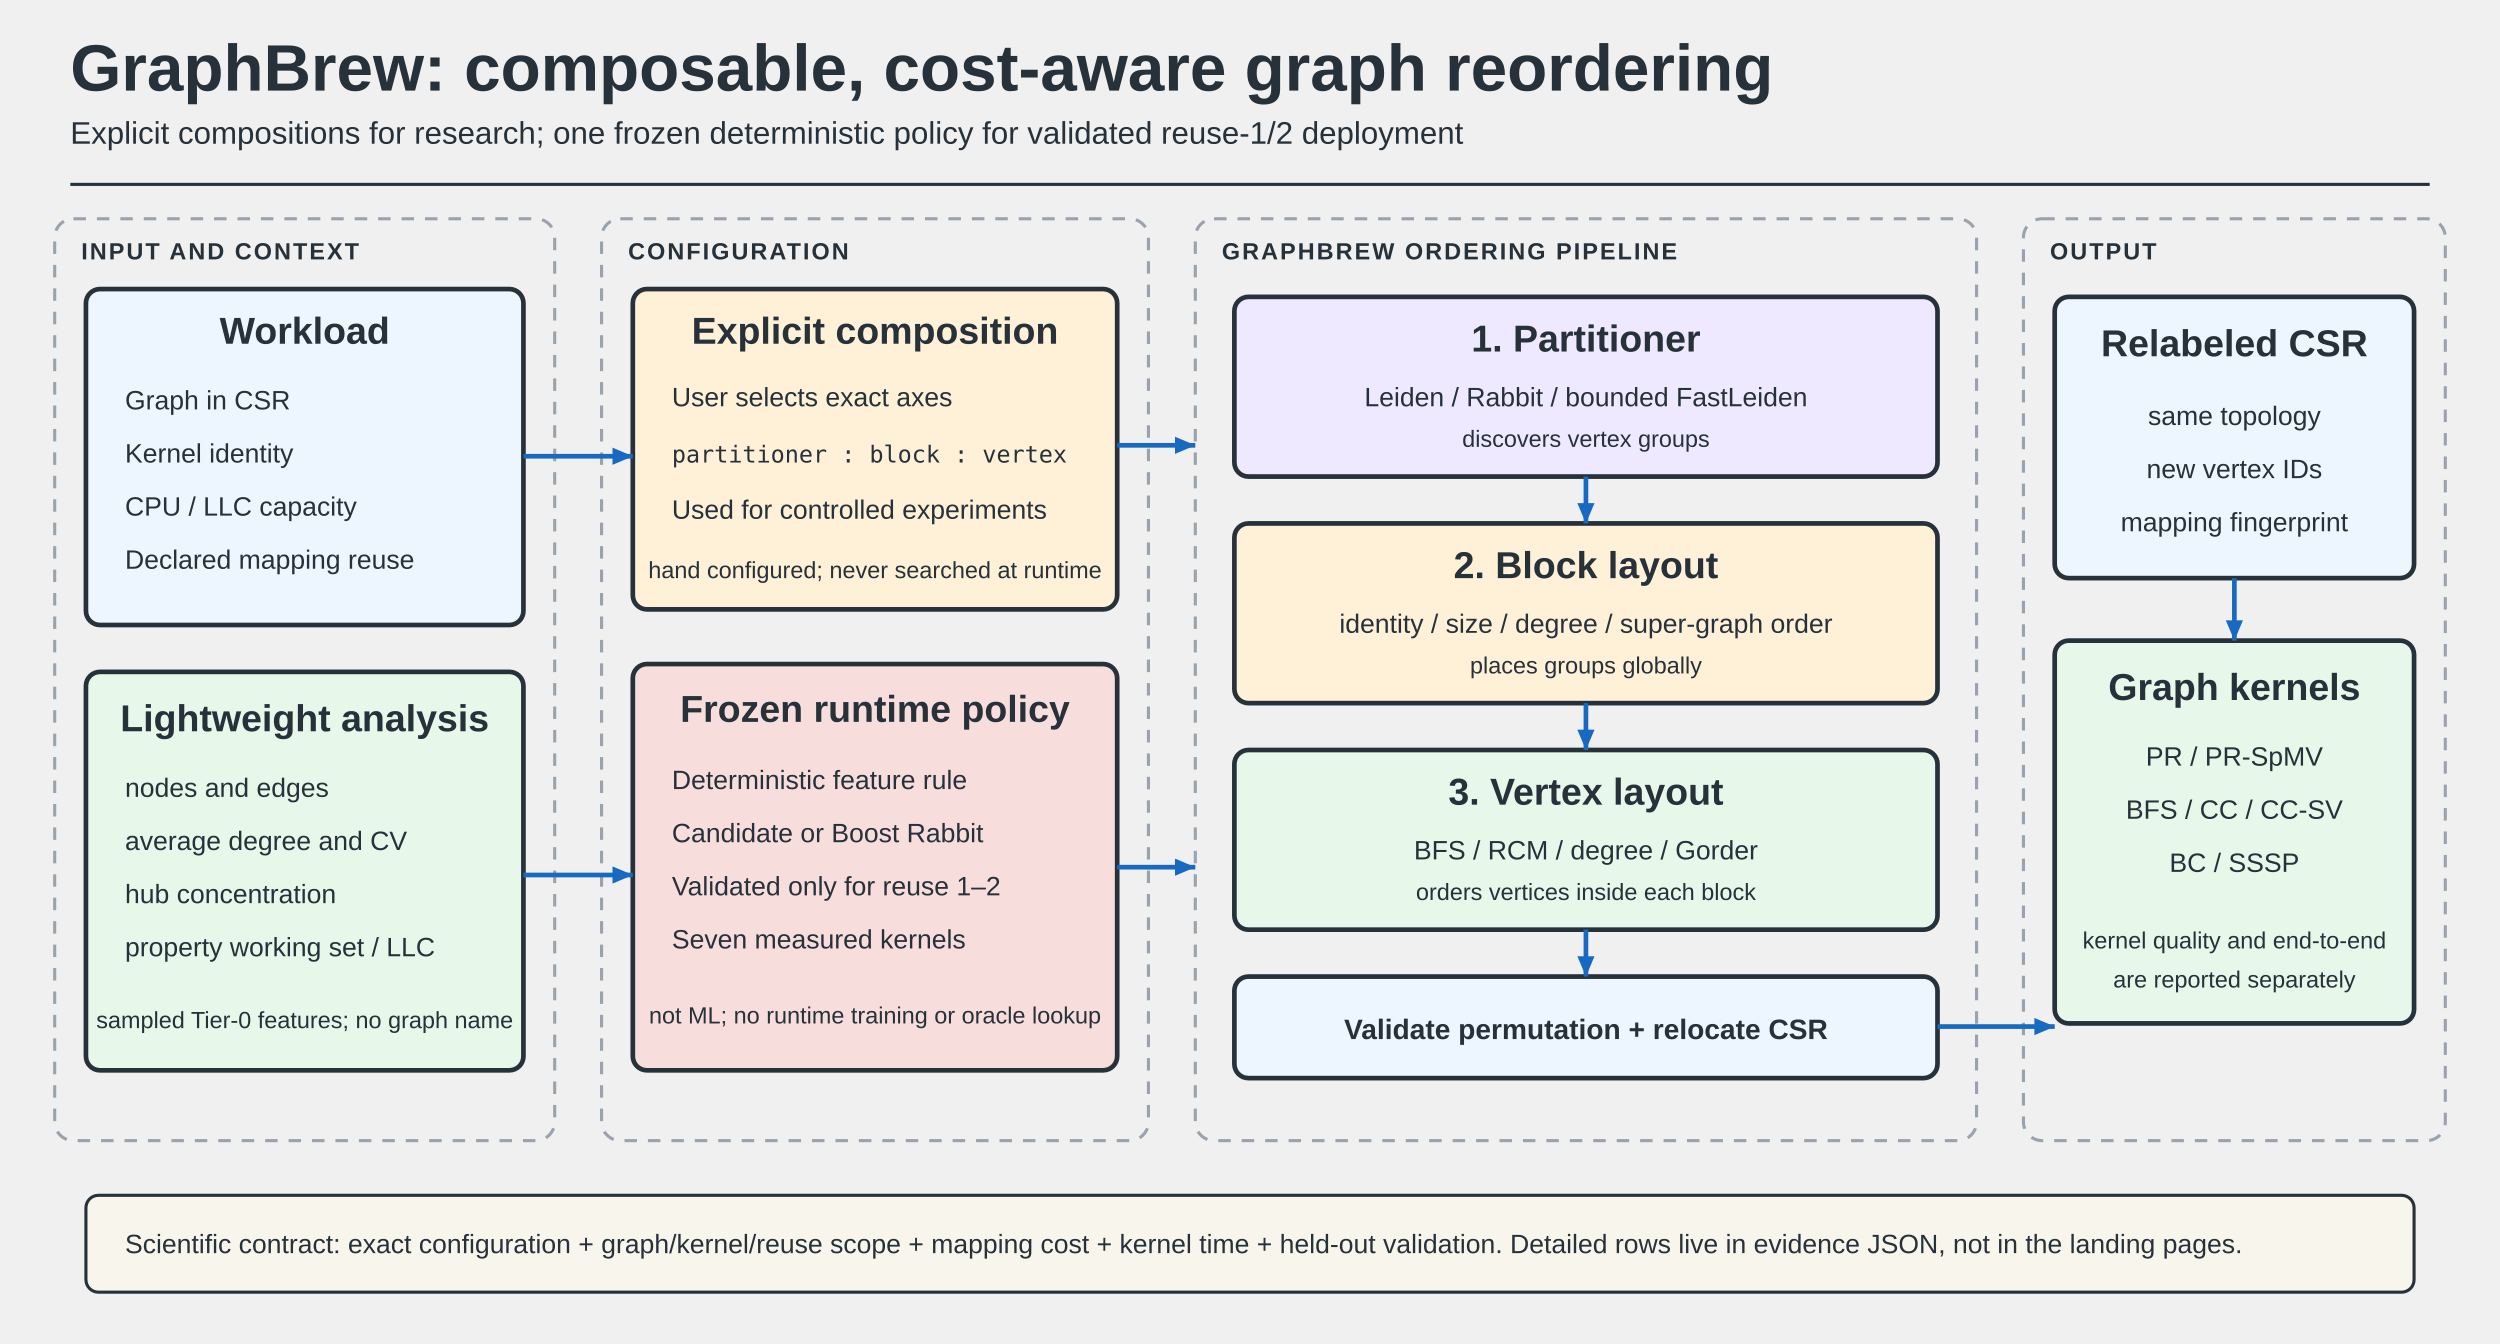
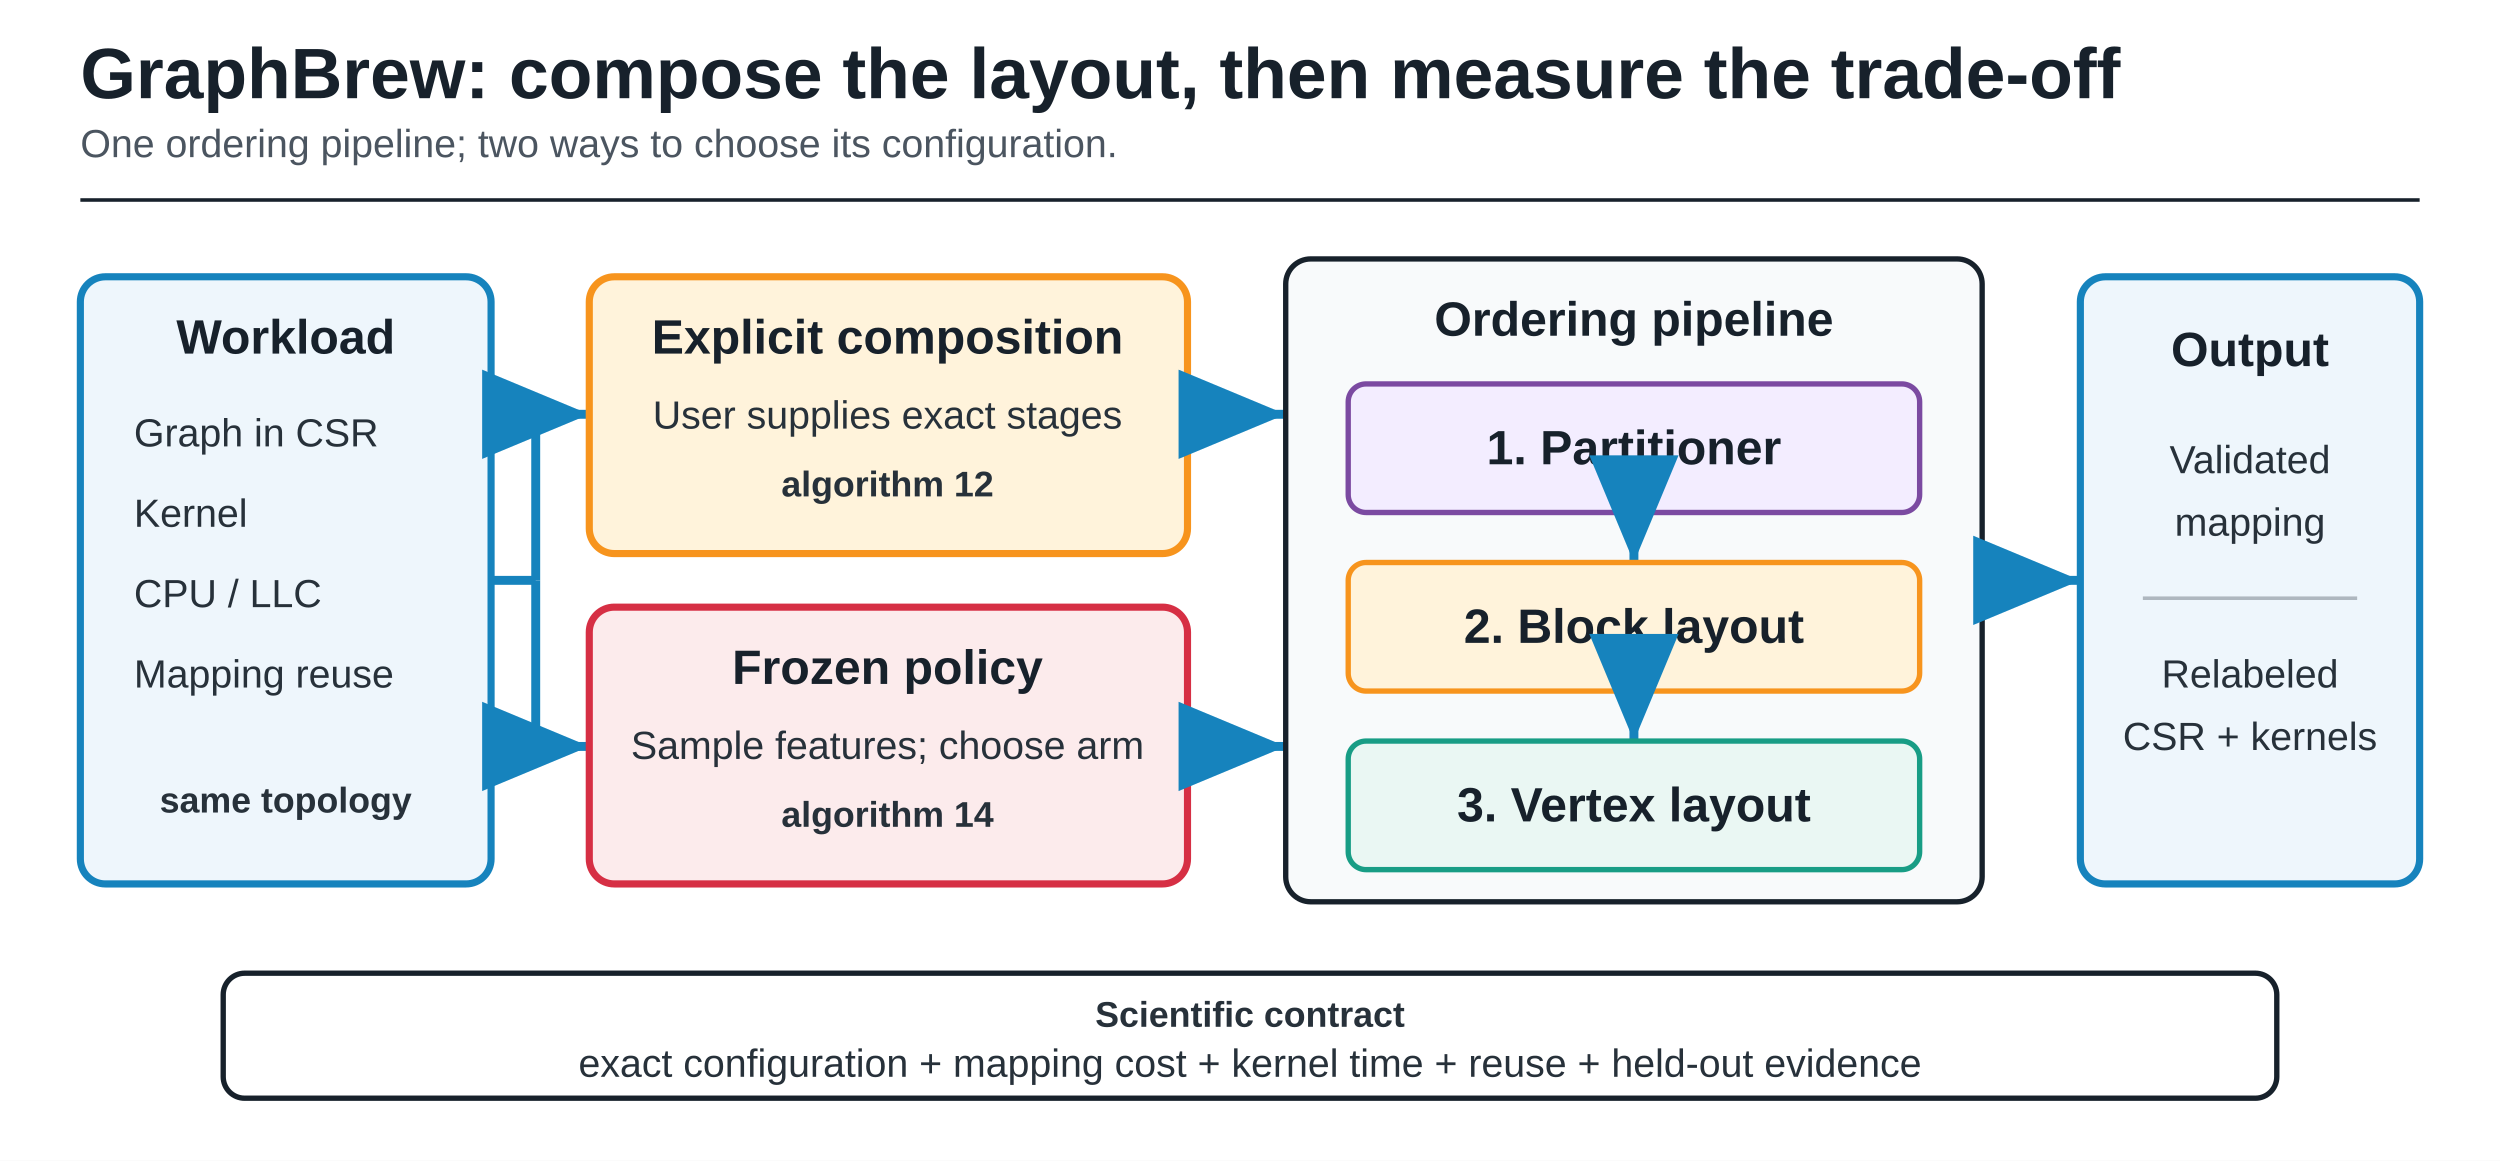
- <svg xmlns="http://www.w3.org/2000/svg" width="1600" height="860" viewBox="0 0 1600 860" role="img" aria-labelledby="title desc" fill="#27313A">
+ <svg xmlns="http://www.w3.org/2000/svg" width="1400" height="650" viewBox="0 0 1400 650" role="img" aria-labelledby="title desc">
  <defs>
-     <marker id="arrow" viewBox="0 0 13 11" markerWidth="13" markerHeight="11" refX="13" refY="5.5" orient="auto" markerUnits="userSpaceOnUse">
-       <path d="M0 0 L13 5.5 L0 11 Z" fill="#1769C2" />
+     <marker id="arrow" viewBox="0 0 12 10" markerWidth="12" markerHeight="10" refX="12" refY="5" orient="auto">
+       <path d="M0 0 L12 5 L0 10 Z" fill="#1683BD" />
    </marker>
    <style>
-       :root{color-scheme:light dark}
-       @media(prefers-color-scheme:dark){
-         [fill="#27313A"]{fill:#ECE7DD}[stroke="#27313A"]{stroke:#ECE7DD}
-         [fill="#F8F6EC"]{fill:#252A2E}[fill="#EDF5FF"]{fill:#273846}
-         [fill="#E7F7EA"]{fill:#24382A}[fill="#FFF0D8"]{fill:#3B3122}
-         [fill="#F7DEDC"]{fill:#3D292A}[fill="#EEE9FF"]{fill:#302C3C}
-         [stroke="#9AA3AD"]{stroke:#747D86}
-       }
-       .sans{font-family:Arial,Helvetica,sans-serif}.mono{font-family:"SFMono-Regular",Consolas,monospace}
-       .title{font-size:42px;font-weight:700}.subtitle{font-size:20px}
-       .domain{font-size:15px;font-weight:700;letter-spacing:1.3px}
-       .heading{font-size:24px;font-weight:700}.label{font-size:18px;font-weight:700}
-       .body{font-size:17px}.small{font-size:15px}.tiny{font-size:13px}
-       .arrow{fill:none;stroke:#1769C2;stroke-width:3;marker-end:url(#arrow)}
+       .sans{font-family:Arial,Helvetica,sans-serif}
+       .title{font-size:40px;font-weight:700;fill:#17212B}
+       .subtitle{font-size:22px;fill:#4B5560}
+       .heading{font-size:27px;font-weight:700;fill:#17212B}
+       .body{font-size:22px;fill:#27313A}
+       .label{font-size:20px;font-weight:700;fill:#27313A}
+       .flow{fill:none;stroke:#1683BD;stroke-width:5;marker-end:url(#arrow)}
+       .branch{fill:none;stroke:#1683BD;stroke-width:5}
+       .card{fill:#FFFFFF;stroke:#17212B;stroke-width:3}
    </style>
  </defs>
-   <text x="45" y="58" class="sans title">GraphBrew: composable, cost-aware graph reordering</text>
-   <text x="45" y="92" class="sans subtitle">Explicit compositions for research; one frozen deterministic policy for validated reuse-1/2 deployment</text>
-   <line x1="45" y1="118" x2="1555" y2="118" stroke="#27313A" stroke-width="2" />
-   <rect x="35" y="140" width="320" height="590" rx="12" fill="none" stroke="#9AA3AD" stroke-width="2" stroke-dasharray="8 7" />
-   <text x="52" y="166" class="sans domain">INPUT AND CONTEXT</text>
-   <rect x="55" y="185" width="280" height="215" rx="9" fill="#EDF5FF" stroke="#27313A" stroke-width="3" />
-   <text x="195" y="220" text-anchor="middle" class="sans heading">Workload</text>
-   <text x="80" y="262" class="sans body">Graph in CSR</text>
-   <text x="80" y="296" class="sans body">Kernel identity</text>
-   <text x="80" y="330" class="sans body">CPU / LLC capacity</text>
-   <text x="80" y="364" class="sans body">Declared mapping reuse</text>
-   <rect x="55" y="430" width="280" height="255" rx="9" fill="#E7F7EA" stroke="#27313A" stroke-width="3" />
-   <text x="195" y="468" text-anchor="middle" class="sans heading">Lightweight analysis</text>
-   <text x="80" y="510" class="sans body">nodes and edges</text>
-   <text x="80" y="544" class="sans body">average degree and CV</text>
-   <text x="80" y="578" class="sans body">hub concentration</text>
-   <text x="80" y="612" class="sans body">property working set / LLC</text>
-   <text x="195" y="658" text-anchor="middle" class="sans small">sampled Tier-0 features; no graph name</text>
-   <rect x="385" y="140" width="350" height="590" rx="12" fill="none" stroke="#9AA3AD" stroke-width="2" stroke-dasharray="8 7" />
-   <text x="402" y="166" class="sans domain">CONFIGURATION</text>
-   <rect x="405" y="185" width="310" height="205" rx="9" fill="#FFF0D8" stroke="#27313A" stroke-width="3" />
-   <text x="560" y="220" text-anchor="middle" class="sans heading">Explicit composition</text>
-   <text x="430" y="260" class="sans body">User selects exact axes</text>
-   <text x="430" y="296" class="mono small">partitioner : block : vertex</text>
-   <text x="430" y="332" class="sans body">Used for controlled experiments</text>
-   <text x="560" y="370" text-anchor="middle" class="sans small">hand configured; never searched at runtime</text>
-   <rect x="405" y="425" width="310" height="260" rx="9" fill="#F7DEDC" stroke="#27313A" stroke-width="3" />
-   <text x="560" y="462" text-anchor="middle" class="sans heading">Frozen runtime policy</text>
-   <text x="430" y="505" class="sans body">Deterministic feature rule</text>
-   <text x="430" y="539" class="sans body">Candidate or Boost Rabbit</text>
-   <text x="430" y="573" class="sans body">Validated only for reuse 1–2</text>
-   <text x="430" y="607" class="sans body">Seven measured kernels</text>
-   <text x="560" y="655" text-anchor="middle" class="sans small">not ML; no runtime training or oracle lookup</text>
-   <rect x="765" y="140" width="500" height="590" rx="12" fill="none" stroke="#9AA3AD" stroke-width="2" stroke-dasharray="8 7" />
-   <text x="782" y="166" class="sans domain">GRAPHBREW ORDERING PIPELINE</text>
-   <rect x="790" y="190" width="450" height="115" rx="9" fill="#EEE9FF" stroke="#27313A" stroke-width="3" />
-   <text x="1015" y="225" text-anchor="middle" class="sans heading">1. Partitioner</text>
-   <text x="1015" y="260" text-anchor="middle" class="sans body">Leiden / Rabbit / bounded FastLeiden</text>
-   <text x="1015" y="286" text-anchor="middle" class="sans small">discovers vertex groups</text>
-   <rect x="790" y="335" width="450" height="115" rx="9" fill="#FFF0D8" stroke="#27313A" stroke-width="3" />
-   <text x="1015" y="370" text-anchor="middle" class="sans heading">2. Block layout</text>
-   <text x="1015" y="405" text-anchor="middle" class="sans body">identity / size / degree / super-graph order</text>
-   <text x="1015" y="431" text-anchor="middle" class="sans small">places groups globally</text>
-   <rect x="790" y="480" width="450" height="115" rx="9" fill="#E7F7EA" stroke="#27313A" stroke-width="3" />
-   <text x="1015" y="515" text-anchor="middle" class="sans heading">3. Vertex layout</text>
-   <text x="1015" y="550" text-anchor="middle" class="sans body">BFS / RCM / degree / Gorder</text>
-   <text x="1015" y="576" text-anchor="middle" class="sans small">orders vertices inside each block</text>
-   <rect x="790" y="625" width="450" height="65" rx="9" fill="#EDF5FF" stroke="#27313A" stroke-width="3" />
-   <text x="1015" y="665" text-anchor="middle" class="sans label">Validate permutation + relocate CSR</text>
-   <rect x="1295" y="140" width="270" height="590" rx="12" fill="none" stroke="#9AA3AD" stroke-width="2" stroke-dasharray="8 7" />
-   <text x="1312" y="166" class="sans domain">OUTPUT</text>
-   <rect x="1315" y="190" width="230" height="180" rx="9" fill="#EDF5FF" stroke="#27313A" stroke-width="3" />
-   <text x="1430" y="228" text-anchor="middle" class="sans heading">Relabeled CSR</text>
-   <text x="1430" y="272" text-anchor="middle" class="sans body">same topology</text>
-   <text x="1430" y="306" text-anchor="middle" class="sans body">new vertex IDs</text>
-   <text x="1430" y="340" text-anchor="middle" class="sans body">mapping fingerprint</text>
-   <rect x="1315" y="410" width="230" height="245" rx="9" fill="#E7F7EA" stroke="#27313A" stroke-width="3" />
-   <text x="1430" y="448" text-anchor="middle" class="sans heading">Graph kernels</text>
-   <text x="1430" y="490" text-anchor="middle" class="sans body">PR / PR-SpMV</text>
-   <text x="1430" y="524" text-anchor="middle" class="sans body">BFS / CC / CC-SV</text>
-   <text x="1430" y="558" text-anchor="middle" class="sans body">BC / SSSP</text>
-   <text x="1430" y="607" text-anchor="middle" class="sans small">kernel quality and end-to-end</text>
-   <text x="1430" y="632" text-anchor="middle" class="sans small">are reported separately</text>
-   <path d="M335 292 H405" class="arrow" />
-   <path d="M335 560 H405" class="arrow" />
-   <path d="M715 285 H765" class="arrow" />
-   <path d="M715 555 H765" class="arrow" />
-   <path d="M1015 305 V335" class="arrow" />
-   <path d="M1015 450 V480" class="arrow" />
-   <path d="M1015 595 V625" class="arrow" />
-   <path d="M1240 657 H1315" class="arrow" />
-   <path d="M1430 370 V410" class="arrow" />
-   <rect x="55" y="765" width="1490" height="62" rx="8" fill="#F8F6EC" stroke="#27313A" stroke-width="2" />
-   <text x="80" y="802" class="sans body">Scientific contract: exact configuration + graph/kernel/reuse scope + mapping cost + kernel time + held-out validation. Detailed rows live in evidence JSON, not in the landing pages.</text>
+   <rect width="1400" height="650" fill="#FFFFFF" />
+   <text x="45" y="55" class="sans title">GraphBrew: compose the layout, then measure the trade-off</text>
+   <text x="45" y="88" class="sans subtitle">One ordering pipeline; two ways to choose its configuration.</text>
+   <line x1="45" y1="112" x2="1355" y2="112" stroke="#17212B" stroke-width="2" />
+   <rect x="45" y="155" width="230" height="340" rx="14" fill="#EEF6FC" stroke="#1683BD" stroke-width="4" />
+   <text x="160" y="198" text-anchor="middle" class="sans heading">Workload</text>
+   <text x="75" y="250" class="sans body">Graph in CSR</text>
+   <text x="75" y="295" class="sans body">Kernel</text>
+   <text x="75" y="340" class="sans body">CPU / LLC</text>
+   <text x="75" y="385" class="sans body">Mapping reuse</text>
+   <text x="160" y="455" text-anchor="middle" class="sans label">same topology</text>
+   <path d="M275 325 H300" class="branch" />
+   <path d="M300 325 V232 H330" class="flow" />
+   <path d="M300 325 V418 H330" class="flow" />
+   <rect x="330" y="155" width="335" height="155" rx="14" fill="#FFF3DB" stroke="#F7941D" stroke-width="4" />
+   <text x="497" y="198" text-anchor="middle" class="sans heading">Explicit composition</text>
+   <text x="497" y="240" text-anchor="middle" class="sans body">User supplies exact stages</text>
+   <text x="497" y="278" text-anchor="middle" class="sans label">algorithm 12</text>
+   <rect x="330" y="340" width="335" height="155" rx="14" fill="#FCEBEC" stroke="#D62F44" stroke-width="4" />
+   <text x="497" y="383" text-anchor="middle" class="sans heading">Frozen policy</text>
+   <text x="497" y="425" text-anchor="middle" class="sans body">Sample features; choose arm</text>
+   <text x="497" y="463" text-anchor="middle" class="sans label">algorithm 14</text>
+   <path d="M665 232 H720" class="flow" />
+   <path d="M665 418 H720" class="flow" />
+   <rect x="720" y="145" width="390" height="360" rx="14" fill="#F8FAFB" stroke="#17212B" stroke-width="3" />
+   <text x="915" y="188" text-anchor="middle" class="sans heading">Ordering pipeline</text>
+   <rect x="755" y="215" width="320" height="72" rx="10" fill="#F3EDFF" stroke="#7B4AA1" stroke-width="3" />
+   <text x="915" y="260" text-anchor="middle" class="sans heading">1. Partitioner</text>
+   <path d="M915 287 V315" class="flow" />
+   <rect x="755" y="315" width="320" height="72" rx="10" fill="#FFF3DB" stroke="#F7941D" stroke-width="3" />
+   <text x="915" y="360" text-anchor="middle" class="sans heading">2. Block layout</text>
+   <path d="M915 387 V415" class="flow" />
+   <rect x="755" y="415" width="320" height="72" rx="10" fill="#EAF7F3" stroke="#189D85" stroke-width="3" />
+   <text x="915" y="460" text-anchor="middle" class="sans heading">3. Vertex layout</text>
+   <path d="M1110 325 H1165" class="flow" />
+   <rect x="1165" y="155" width="190" height="340" rx="14" fill="#EEF6FC" stroke="#1683BD" stroke-width="4" />
+   <text x="1260" y="205" text-anchor="middle" class="sans heading">Output</text>
+   <text x="1260" y="265" text-anchor="middle" class="sans body">Validated</text>
+   <text x="1260" y="300" text-anchor="middle" class="sans body">mapping</text>
+   <line x1="1200" y1="335" x2="1320" y2="335" stroke="#AEB7BF" stroke-width="2" />
+   <text x="1260" y="385" text-anchor="middle" class="sans body">Relabeled</text>
+   <text x="1260" y="420" text-anchor="middle" class="sans body">CSR + kernels</text>
+   <rect x="125" y="545" width="1150" height="70" rx="12" fill="#FFFFFF" stroke="#17212B" stroke-width="3" />
+   <text x="700" y="575" text-anchor="middle" class="sans label">Scientific contract</text>
+   <text x="700" y="603" text-anchor="middle" class="sans body">exact configuration + mapping cost + kernel time + reuse + held-out evidence</text>
</svg>
